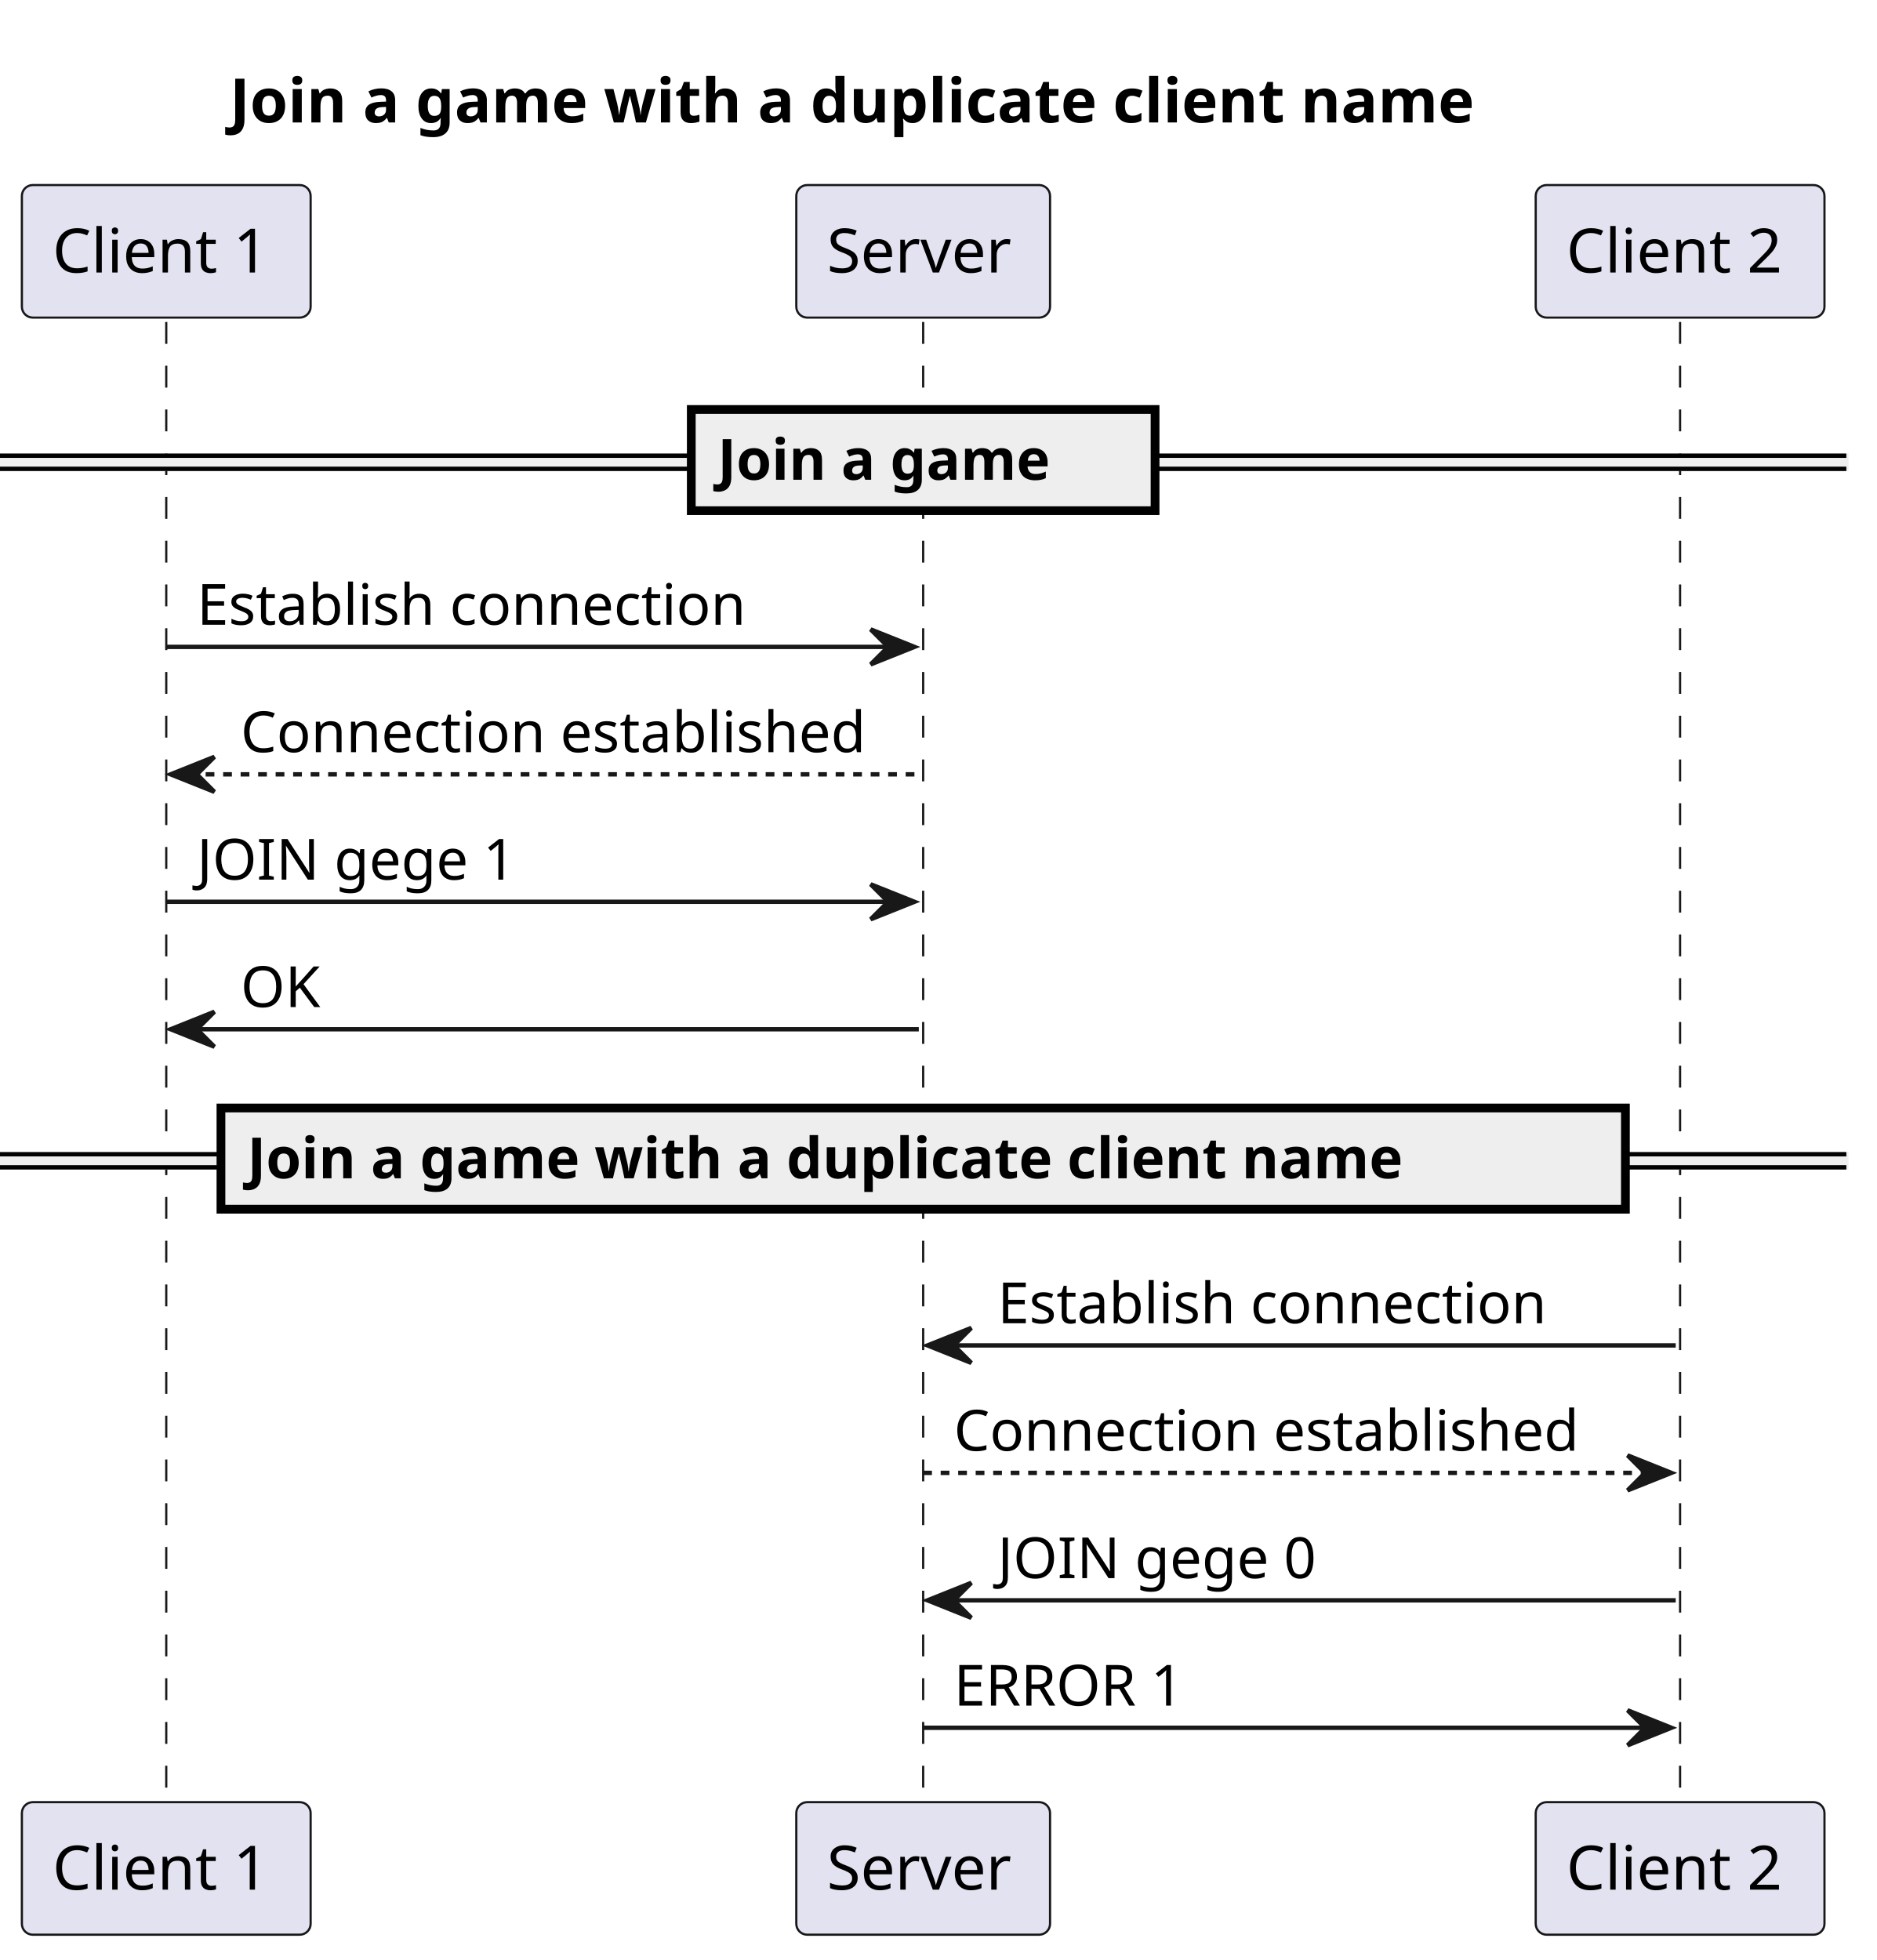
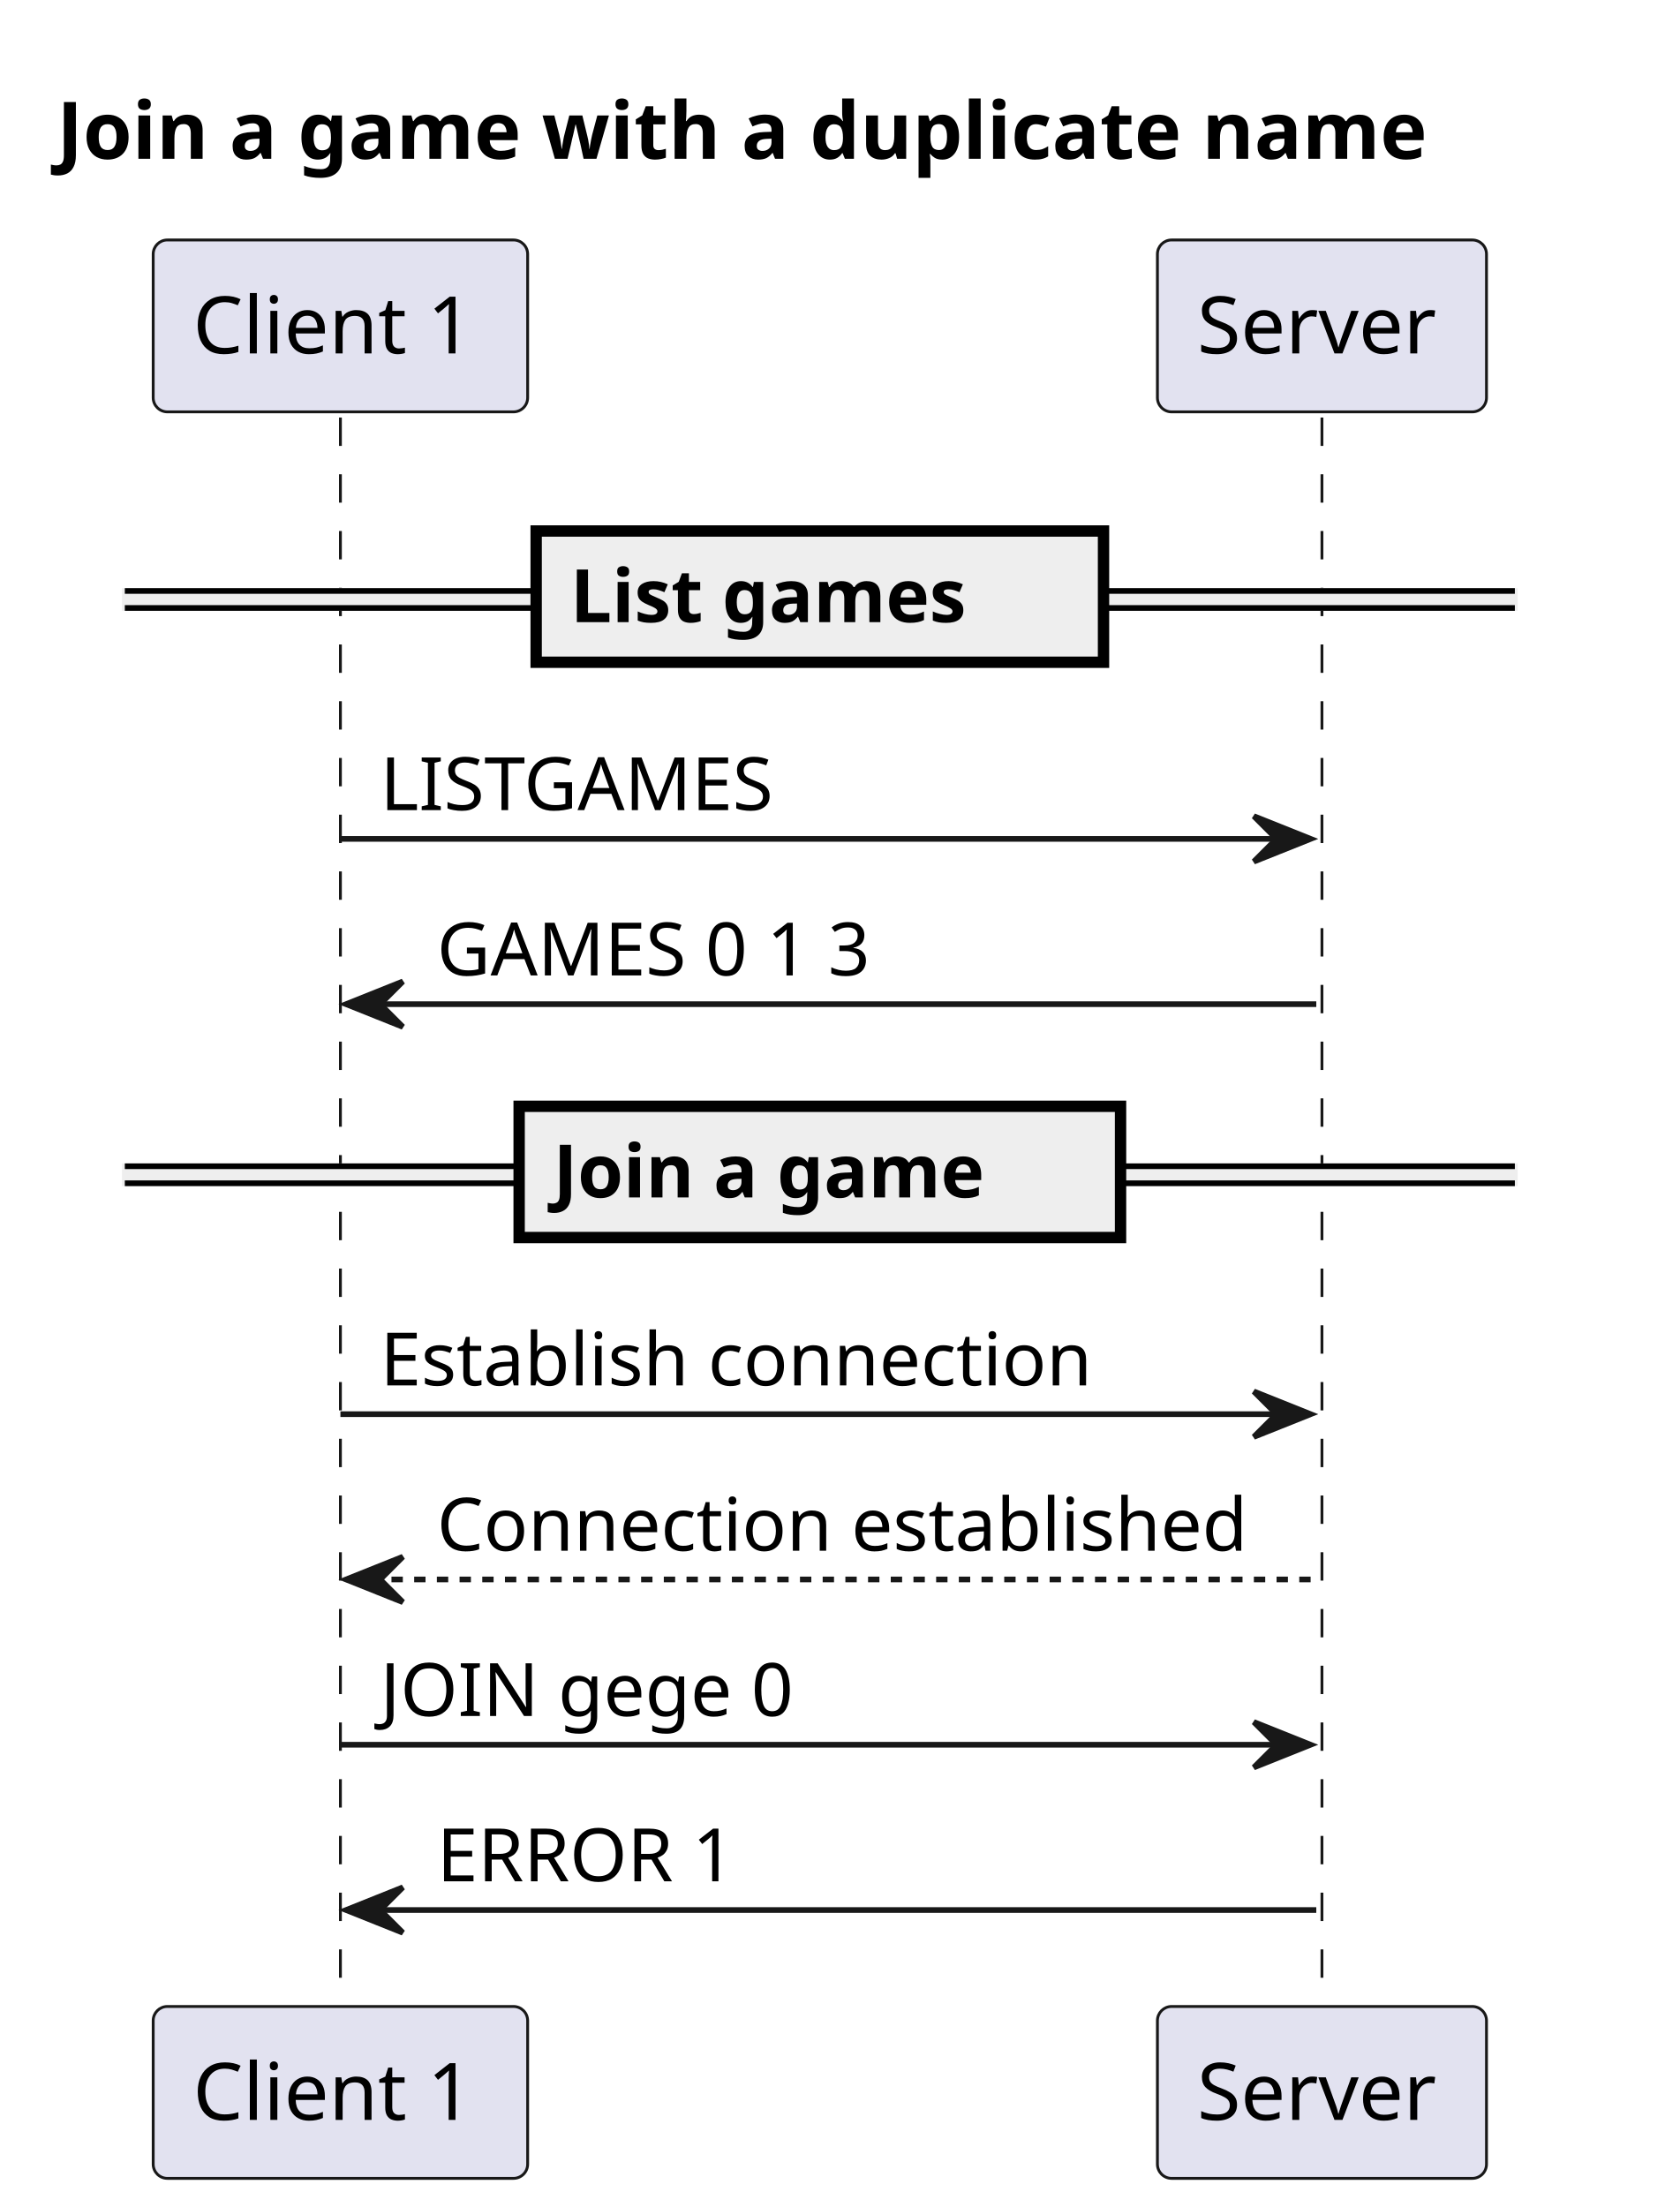
- <svg xmlns="http://www.w3.org/2000/svg" contentStyleType="text/css" height="448px" preserveAspectRatio="none" style="width:429px;height:448px;background:#FFFFFF;" version="1.1" viewBox="0 0 429 448" width="429px" zoomAndPan="magnify">
+ <svg xmlns="http://www.w3.org/2000/svg" contentStyleType="text/css" height="389px" preserveAspectRatio="none" style="width:296px;height:389px;background:#FFFFFF;" version="1.1" viewBox="0 0 296 389" width="296px" zoomAndPan="magnify">
  <defs />
  <g>
-     <text fill="#000000" font-family="sans-serif" font-size="14" font-weight="bold" lengthAdjust="spacing" textLength="316" x="52.5" y="27.995">Join a game with a duplicate client name</text>
-     <line style="stroke:#181818;stroke-width:0.5;stroke-dasharray:5.0,5.0;" x1="38" x2="38" y1="73.594" y2="412.922" />
-     <line style="stroke:#181818;stroke-width:0.5;stroke-dasharray:5.0,5.0;" x1="211" x2="211" y1="73.594" y2="412.922" />
-     <line style="stroke:#181818;stroke-width:0.5;stroke-dasharray:5.0,5.0;" x1="384" x2="384" y1="73.594" y2="412.922" />
-     <rect fill="#E2E2F0" height="30.297" rx="2.5" ry="2.5" style="stroke:#181818;stroke-width:0.5;" width="66" x="5" y="42.297" />
-     <text fill="#000000" font-family="sans-serif" font-size="14" lengthAdjust="spacing" textLength="52" x="12" y="62.292">Client 1</text>
-     <rect fill="#E2E2F0" height="30.297" rx="2.5" ry="2.5" style="stroke:#181818;stroke-width:0.5;" width="66" x="5" y="411.922" />
-     <text fill="#000000" font-family="sans-serif" font-size="14" lengthAdjust="spacing" textLength="52" x="12" y="431.917">Client 1</text>
-     <rect fill="#E2E2F0" height="30.297" rx="2.5" ry="2.5" style="stroke:#181818;stroke-width:0.5;" width="58" x="182" y="42.297" />
-     <text fill="#000000" font-family="sans-serif" font-size="14" lengthAdjust="spacing" textLength="44" x="189" y="62.292">Server</text>
-     <rect fill="#E2E2F0" height="30.297" rx="2.5" ry="2.5" style="stroke:#181818;stroke-width:0.5;" width="58" x="182" y="411.922" />
-     <text fill="#000000" font-family="sans-serif" font-size="14" lengthAdjust="spacing" textLength="44" x="189" y="431.917">Server</text>
-     <rect fill="#E2E2F0" height="30.297" rx="2.5" ry="2.5" style="stroke:#181818;stroke-width:0.5;" width="66" x="351" y="42.297" />
-     <text fill="#000000" font-family="sans-serif" font-size="14" lengthAdjust="spacing" textLength="52" x="358" y="62.292">Client 2</text>
-     <rect fill="#E2E2F0" height="30.297" rx="2.5" ry="2.5" style="stroke:#181818;stroke-width:0.5;" width="66" x="351" y="411.922" />
-     <text fill="#000000" font-family="sans-serif" font-size="14" lengthAdjust="spacing" textLength="52" x="358" y="431.917">Client 2</text>
-     <rect fill="#EEEEEE" height="3" style="stroke:#EEEEEE;stroke-width:1.0;" width="422" x="0" y="104.16" />
-     <line style="stroke:#000000;stroke-width:1.0;" x1="0" x2="422" y1="104.16" y2="104.16" />
-     <line style="stroke:#000000;stroke-width:1.0;" x1="0" x2="422" y1="107.16" y2="107.16" />
-     <rect fill="#EEEEEE" height="23.133" style="stroke:#000000;stroke-width:2.0;" width="106" x="158" y="93.594" />
-     <text fill="#000000" font-family="sans-serif" font-size="13" font-weight="bold" lengthAdjust="spacing" textLength="87" x="164" y="109.661">Join a game</text>
-     <polygon fill="#181818" points="199,143.859,209,147.859,199,151.859,203,147.859" style="stroke:#181818;stroke-width:1.0;" />
-     <line style="stroke:#181818;stroke-width:1.0;" x1="38" x2="205" y1="147.859" y2="147.859" />
-     <text fill="#000000" font-family="sans-serif" font-size="13" lengthAdjust="spacing" textLength="131" x="45" y="142.793">Establish connection</text>
-     <polygon fill="#181818" points="49,172.992,39,176.992,49,180.992,45,176.992" style="stroke:#181818;stroke-width:1.0;" />
-     <line style="stroke:#181818;stroke-width:1.0;stroke-dasharray:2.0,2.0;" x1="43" x2="210" y1="176.992" y2="176.992" />
-     <text fill="#000000" font-family="sans-serif" font-size="13" lengthAdjust="spacing" textLength="149" x="55" y="171.926">Connection established</text>
-     <polygon fill="#181818" points="199,202.125,209,206.125,199,210.125,203,206.125" style="stroke:#181818;stroke-width:1.0;" />
-     <line style="stroke:#181818;stroke-width:1.0;" x1="38" x2="205" y1="206.125" y2="206.125" />
-     <text fill="#000000" font-family="sans-serif" font-size="13" lengthAdjust="spacing" textLength="74" x="45" y="201.059">JOIN gege 1</text>
-     <polygon fill="#181818" points="49,231.258,39,235.258,49,239.258,45,235.258" style="stroke:#181818;stroke-width:1.0;" />
-     <line style="stroke:#181818;stroke-width:1.0;" x1="43" x2="210" y1="235.258" y2="235.258" />
-     <text fill="#000000" font-family="sans-serif" font-size="13" lengthAdjust="spacing" textLength="18" x="55" y="230.192">OK</text>
-     <rect fill="#EEEEEE" height="3" style="stroke:#EEEEEE;stroke-width:1.0;" width="422" x="0" y="263.824" />
-     <line style="stroke:#000000;stroke-width:1.0;" x1="0" x2="422" y1="263.824" y2="263.824" />
-     <line style="stroke:#000000;stroke-width:1.0;" x1="0" x2="422" y1="266.824" y2="266.824" />
-     <rect fill="#EEEEEE" height="23.133" style="stroke:#000000;stroke-width:2.0;" width="321" x="50.5" y="253.258" />
-     <text fill="#000000" font-family="sans-serif" font-size="13" font-weight="bold" lengthAdjust="spacing" textLength="302" x="56.5" y="269.325">Join a game with a duplicate client name</text>
-     <polygon fill="#181818" points="222,303.523,212,307.523,222,311.523,218,307.523" style="stroke:#181818;stroke-width:1.0;" />
-     <line style="stroke:#181818;stroke-width:1.0;" x1="216" x2="383" y1="307.523" y2="307.523" />
-     <text fill="#000000" font-family="sans-serif" font-size="13" lengthAdjust="spacing" textLength="131" x="228" y="302.457">Establish connection</text>
-     <polygon fill="#181818" points="372,332.656,382,336.656,372,340.656,376,336.656" style="stroke:#181818;stroke-width:1.0;" />
-     <line style="stroke:#181818;stroke-width:1.0;stroke-dasharray:2.0,2.0;" x1="211" x2="378" y1="336.656" y2="336.656" />
-     <text fill="#000000" font-family="sans-serif" font-size="13" lengthAdjust="spacing" textLength="149" x="218" y="331.59">Connection established</text>
-     <polygon fill="#181818" points="222,361.789,212,365.789,222,369.789,218,365.789" style="stroke:#181818;stroke-width:1.0;" />
-     <line style="stroke:#181818;stroke-width:1.0;" x1="216" x2="383" y1="365.789" y2="365.789" />
-     <text fill="#000000" font-family="sans-serif" font-size="13" lengthAdjust="spacing" textLength="74" x="228" y="360.723">JOIN gege 0</text>
-     <polygon fill="#181818" points="372,390.922,382,394.922,372,398.922,376,394.922" style="stroke:#181818;stroke-width:1.0;" />
-     <line style="stroke:#181818;stroke-width:1.0;" x1="211" x2="378" y1="394.922" y2="394.922" />
-     <text fill="#000000" font-family="sans-serif" font-size="13" lengthAdjust="spacing" textLength="54" x="218" y="389.856">ERROR 1</text>
+     <text fill="#000000" font-family="sans-serif" font-size="14" font-weight="bold" lengthAdjust="spacing" textLength="268" x="10" y="27.995">Join a game with a duplicate name</text>
+     <line style="stroke:#181818;stroke-width:0.5;stroke-dasharray:5.0,5.0;" x1="60" x2="60" y1="73.594" y2="354.656" />
+     <line style="stroke:#181818;stroke-width:0.5;stroke-dasharray:5.0,5.0;" x1="233" x2="233" y1="73.594" y2="354.656" />
+     <rect fill="#E2E2F0" height="30.297" rx="2.5" ry="2.5" style="stroke:#181818;stroke-width:0.5;" width="66" x="27" y="42.297" />
+     <text fill="#000000" font-family="sans-serif" font-size="14" lengthAdjust="spacing" textLength="52" x="34" y="62.292">Client 1</text>
+     <rect fill="#E2E2F0" height="30.297" rx="2.5" ry="2.5" style="stroke:#181818;stroke-width:0.5;" width="66" x="27" y="353.656" />
+     <text fill="#000000" font-family="sans-serif" font-size="14" lengthAdjust="spacing" textLength="52" x="34" y="373.651">Client 1</text>
+     <rect fill="#E2E2F0" height="30.297" rx="2.5" ry="2.5" style="stroke:#181818;stroke-width:0.5;" width="58" x="204" y="42.297" />
+     <text fill="#000000" font-family="sans-serif" font-size="14" lengthAdjust="spacing" textLength="44" x="211" y="62.292">Server</text>
+     <rect fill="#E2E2F0" height="30.297" rx="2.5" ry="2.5" style="stroke:#181818;stroke-width:0.5;" width="58" x="204" y="353.656" />
+     <text fill="#000000" font-family="sans-serif" font-size="14" lengthAdjust="spacing" textLength="44" x="211" y="373.651">Server</text>
+     <rect fill="#EEEEEE" height="3" style="stroke:#EEEEEE;stroke-width:1.0;" width="245" x="22" y="104.16" />
+     <line style="stroke:#000000;stroke-width:1.0;" x1="22" x2="267" y1="104.16" y2="104.16" />
+     <line style="stroke:#000000;stroke-width:1.0;" x1="22" x2="267" y1="107.16" y2="107.16" />
+     <rect fill="#EEEEEE" height="23.133" style="stroke:#000000;stroke-width:2.0;" width="100" x="94.5" y="93.594" />
+     <text fill="#000000" font-family="sans-serif" font-size="13" font-weight="bold" lengthAdjust="spacing" textLength="81" x="100.5" y="109.661">List games</text>
+     <polygon fill="#181818" points="221,143.859,231,147.859,221,151.859,225,147.859" style="stroke:#181818;stroke-width:1.0;" />
+     <line style="stroke:#181818;stroke-width:1.0;" x1="60" x2="227" y1="147.859" y2="147.859" />
+     <text fill="#000000" font-family="sans-serif" font-size="13" lengthAdjust="spacing" textLength="73" x="67" y="142.793">LISTGAMES</text>
+     <polygon fill="#181818" points="71,172.992,61,176.992,71,180.992,67,176.992" style="stroke:#181818;stroke-width:1.0;" />
+     <line style="stroke:#181818;stroke-width:1.0;" x1="65" x2="232" y1="176.992" y2="176.992" />
+     <text fill="#000000" font-family="sans-serif" font-size="13" lengthAdjust="spacing" textLength="83" x="77" y="171.926">GAMES 0 1 3</text>
+     <rect fill="#EEEEEE" height="3" style="stroke:#EEEEEE;stroke-width:1.0;" width="245" x="22" y="205.559" />
+     <line style="stroke:#000000;stroke-width:1.0;" x1="22" x2="267" y1="205.559" y2="205.559" />
+     <line style="stroke:#000000;stroke-width:1.0;" x1="22" x2="267" y1="208.559" y2="208.559" />
+     <rect fill="#EEEEEE" height="23.133" style="stroke:#000000;stroke-width:2.0;" width="106" x="91.5" y="194.992" />
+     <text fill="#000000" font-family="sans-serif" font-size="13" font-weight="bold" lengthAdjust="spacing" textLength="87" x="97.5" y="211.059">Join a game</text>
+     <polygon fill="#181818" points="221,245.258,231,249.258,221,253.258,225,249.258" style="stroke:#181818;stroke-width:1.0;" />
+     <line style="stroke:#181818;stroke-width:1.0;" x1="60" x2="227" y1="249.258" y2="249.258" />
+     <text fill="#000000" font-family="sans-serif" font-size="13" lengthAdjust="spacing" textLength="131" x="67" y="244.192">Establish connection</text>
+     <polygon fill="#181818" points="71,274.391,61,278.391,71,282.391,67,278.391" style="stroke:#181818;stroke-width:1.0;" />
+     <line style="stroke:#181818;stroke-width:1.0;stroke-dasharray:2.0,2.0;" x1="65" x2="232" y1="278.391" y2="278.391" />
+     <text fill="#000000" font-family="sans-serif" font-size="13" lengthAdjust="spacing" textLength="149" x="77" y="273.325">Connection established</text>
+     <polygon fill="#181818" points="221,303.523,231,307.523,221,311.523,225,307.523" style="stroke:#181818;stroke-width:1.0;" />
+     <line style="stroke:#181818;stroke-width:1.0;" x1="60" x2="227" y1="307.523" y2="307.523" />
+     <text fill="#000000" font-family="sans-serif" font-size="13" lengthAdjust="spacing" textLength="74" x="67" y="302.457">JOIN gege 0</text>
+     <polygon fill="#181818" points="71,332.656,61,336.656,71,340.656,67,336.656" style="stroke:#181818;stroke-width:1.0;" />
+     <line style="stroke:#181818;stroke-width:1.0;" x1="65" x2="232" y1="336.656" y2="336.656" />
+     <text fill="#000000" font-family="sans-serif" font-size="13" lengthAdjust="spacing" textLength="54" x="77" y="331.59">ERROR 1</text>
  </g>
</svg>
